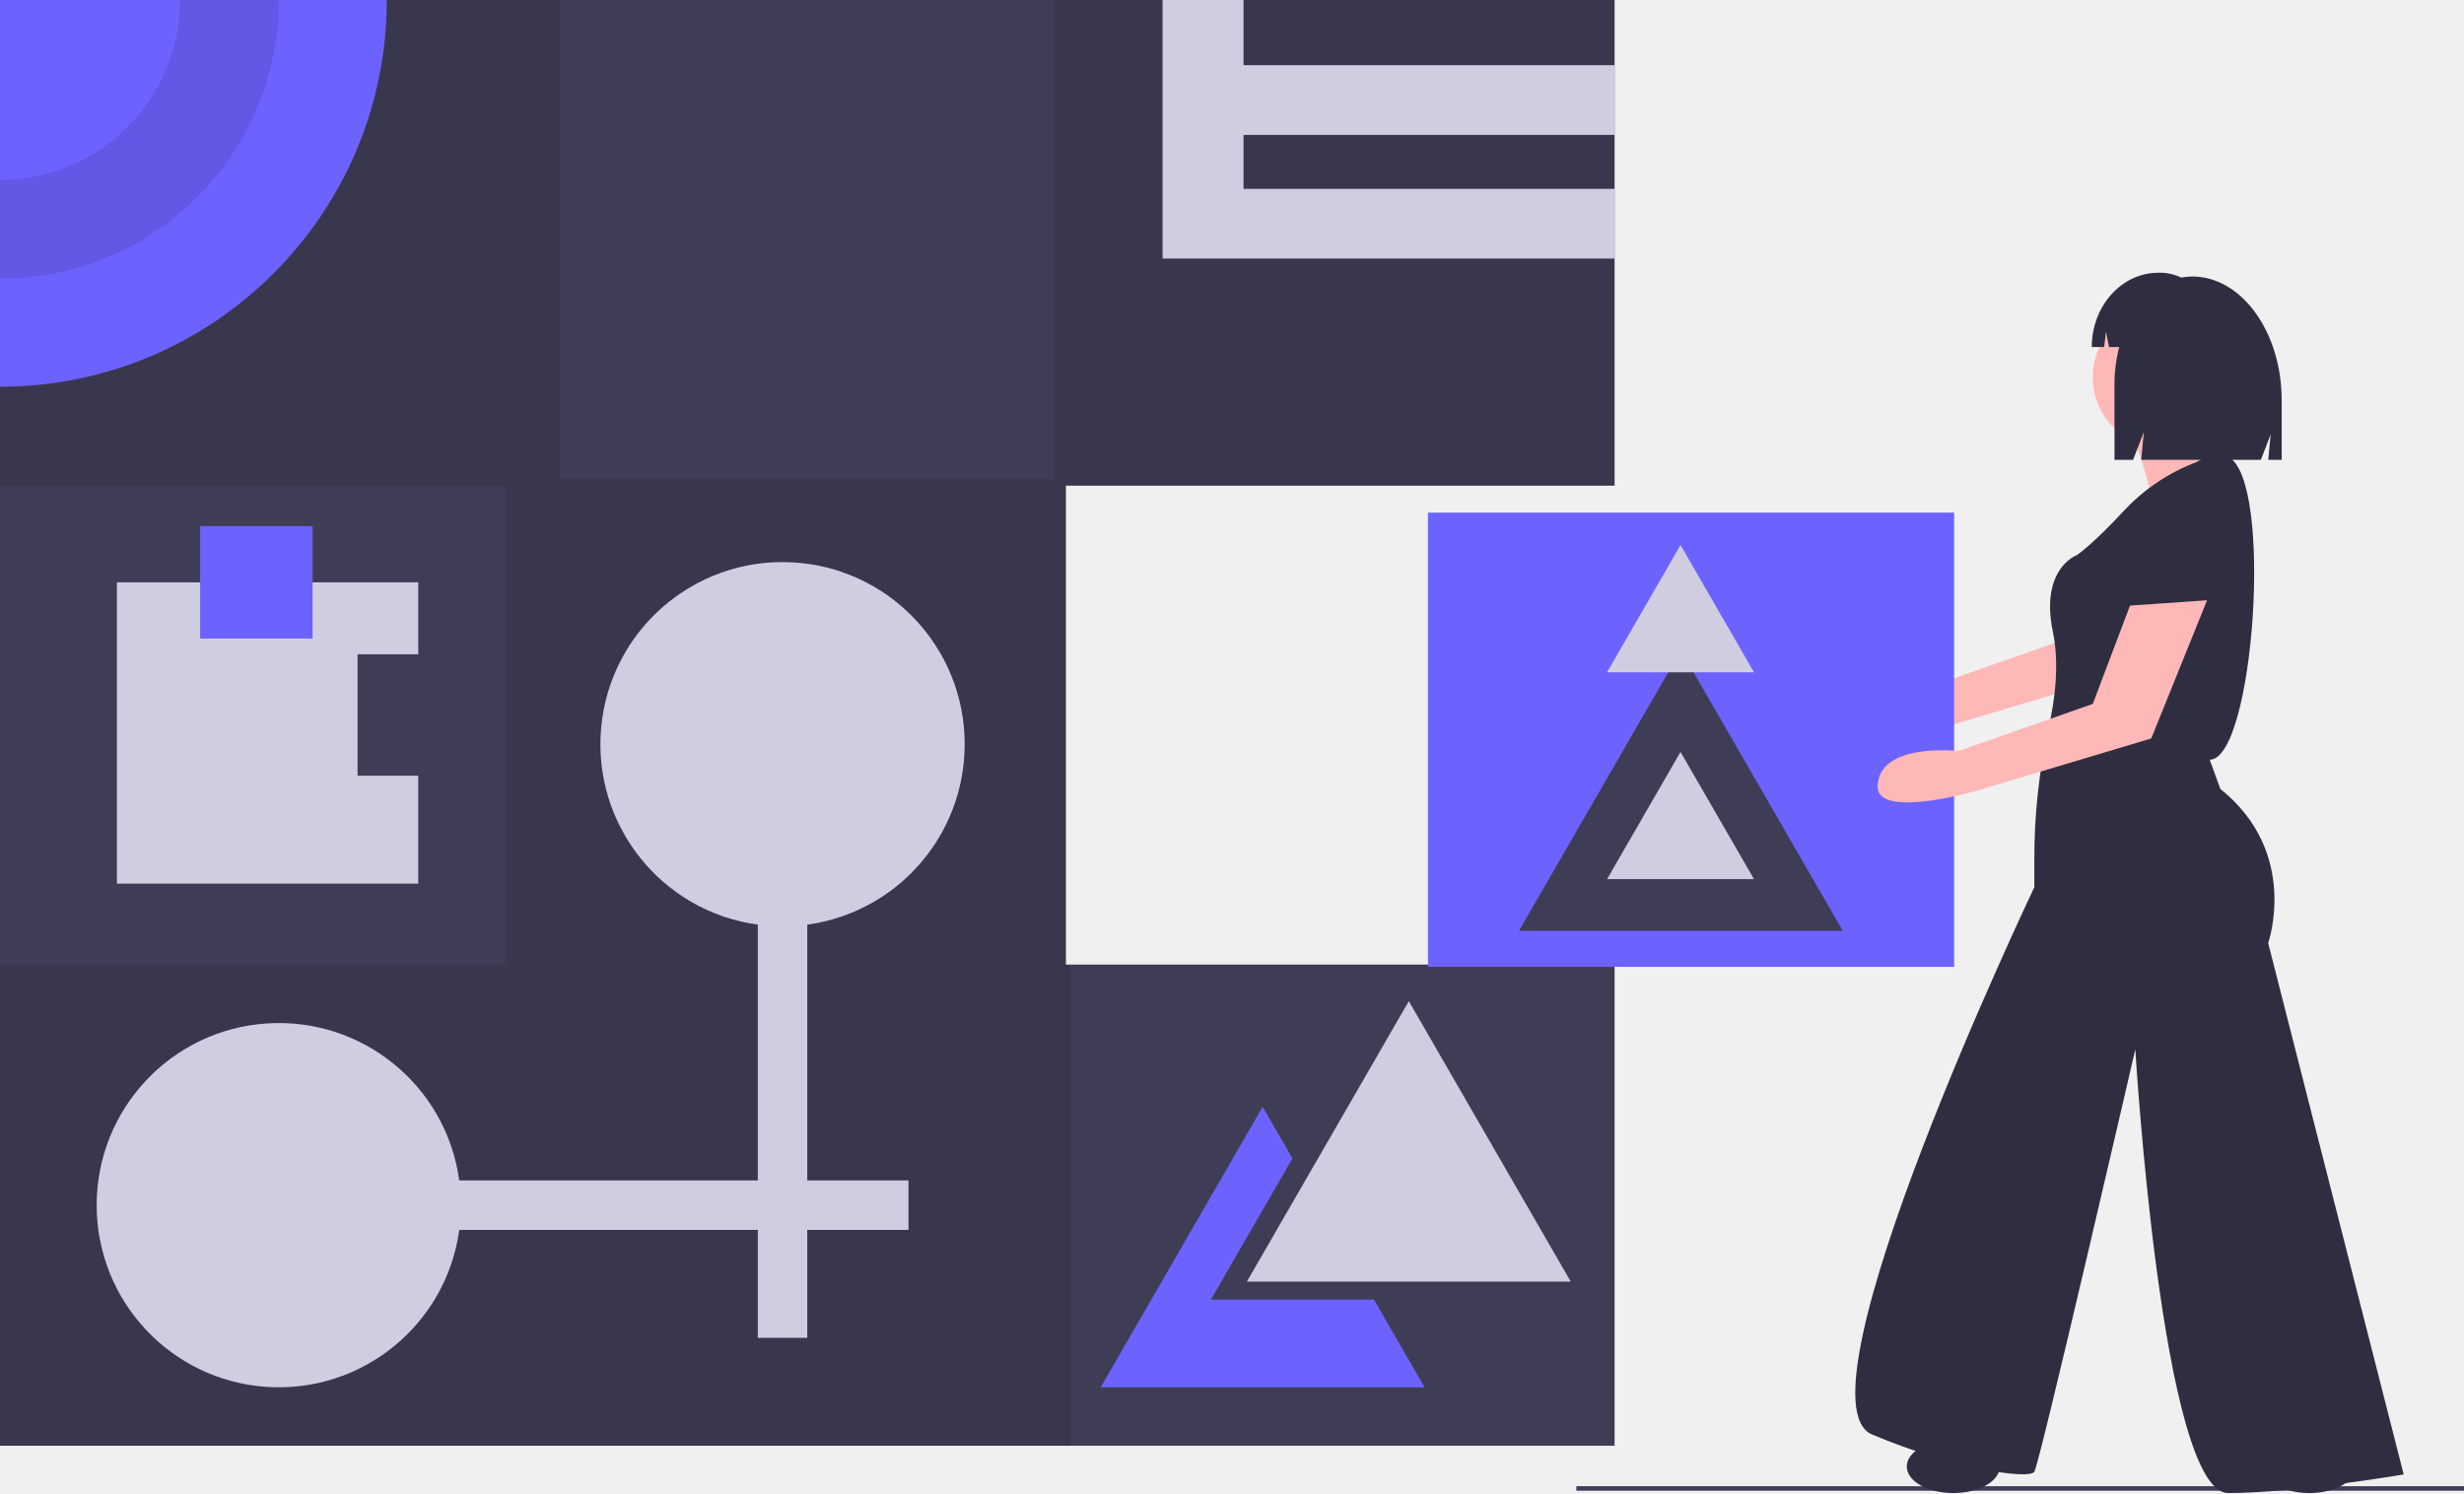
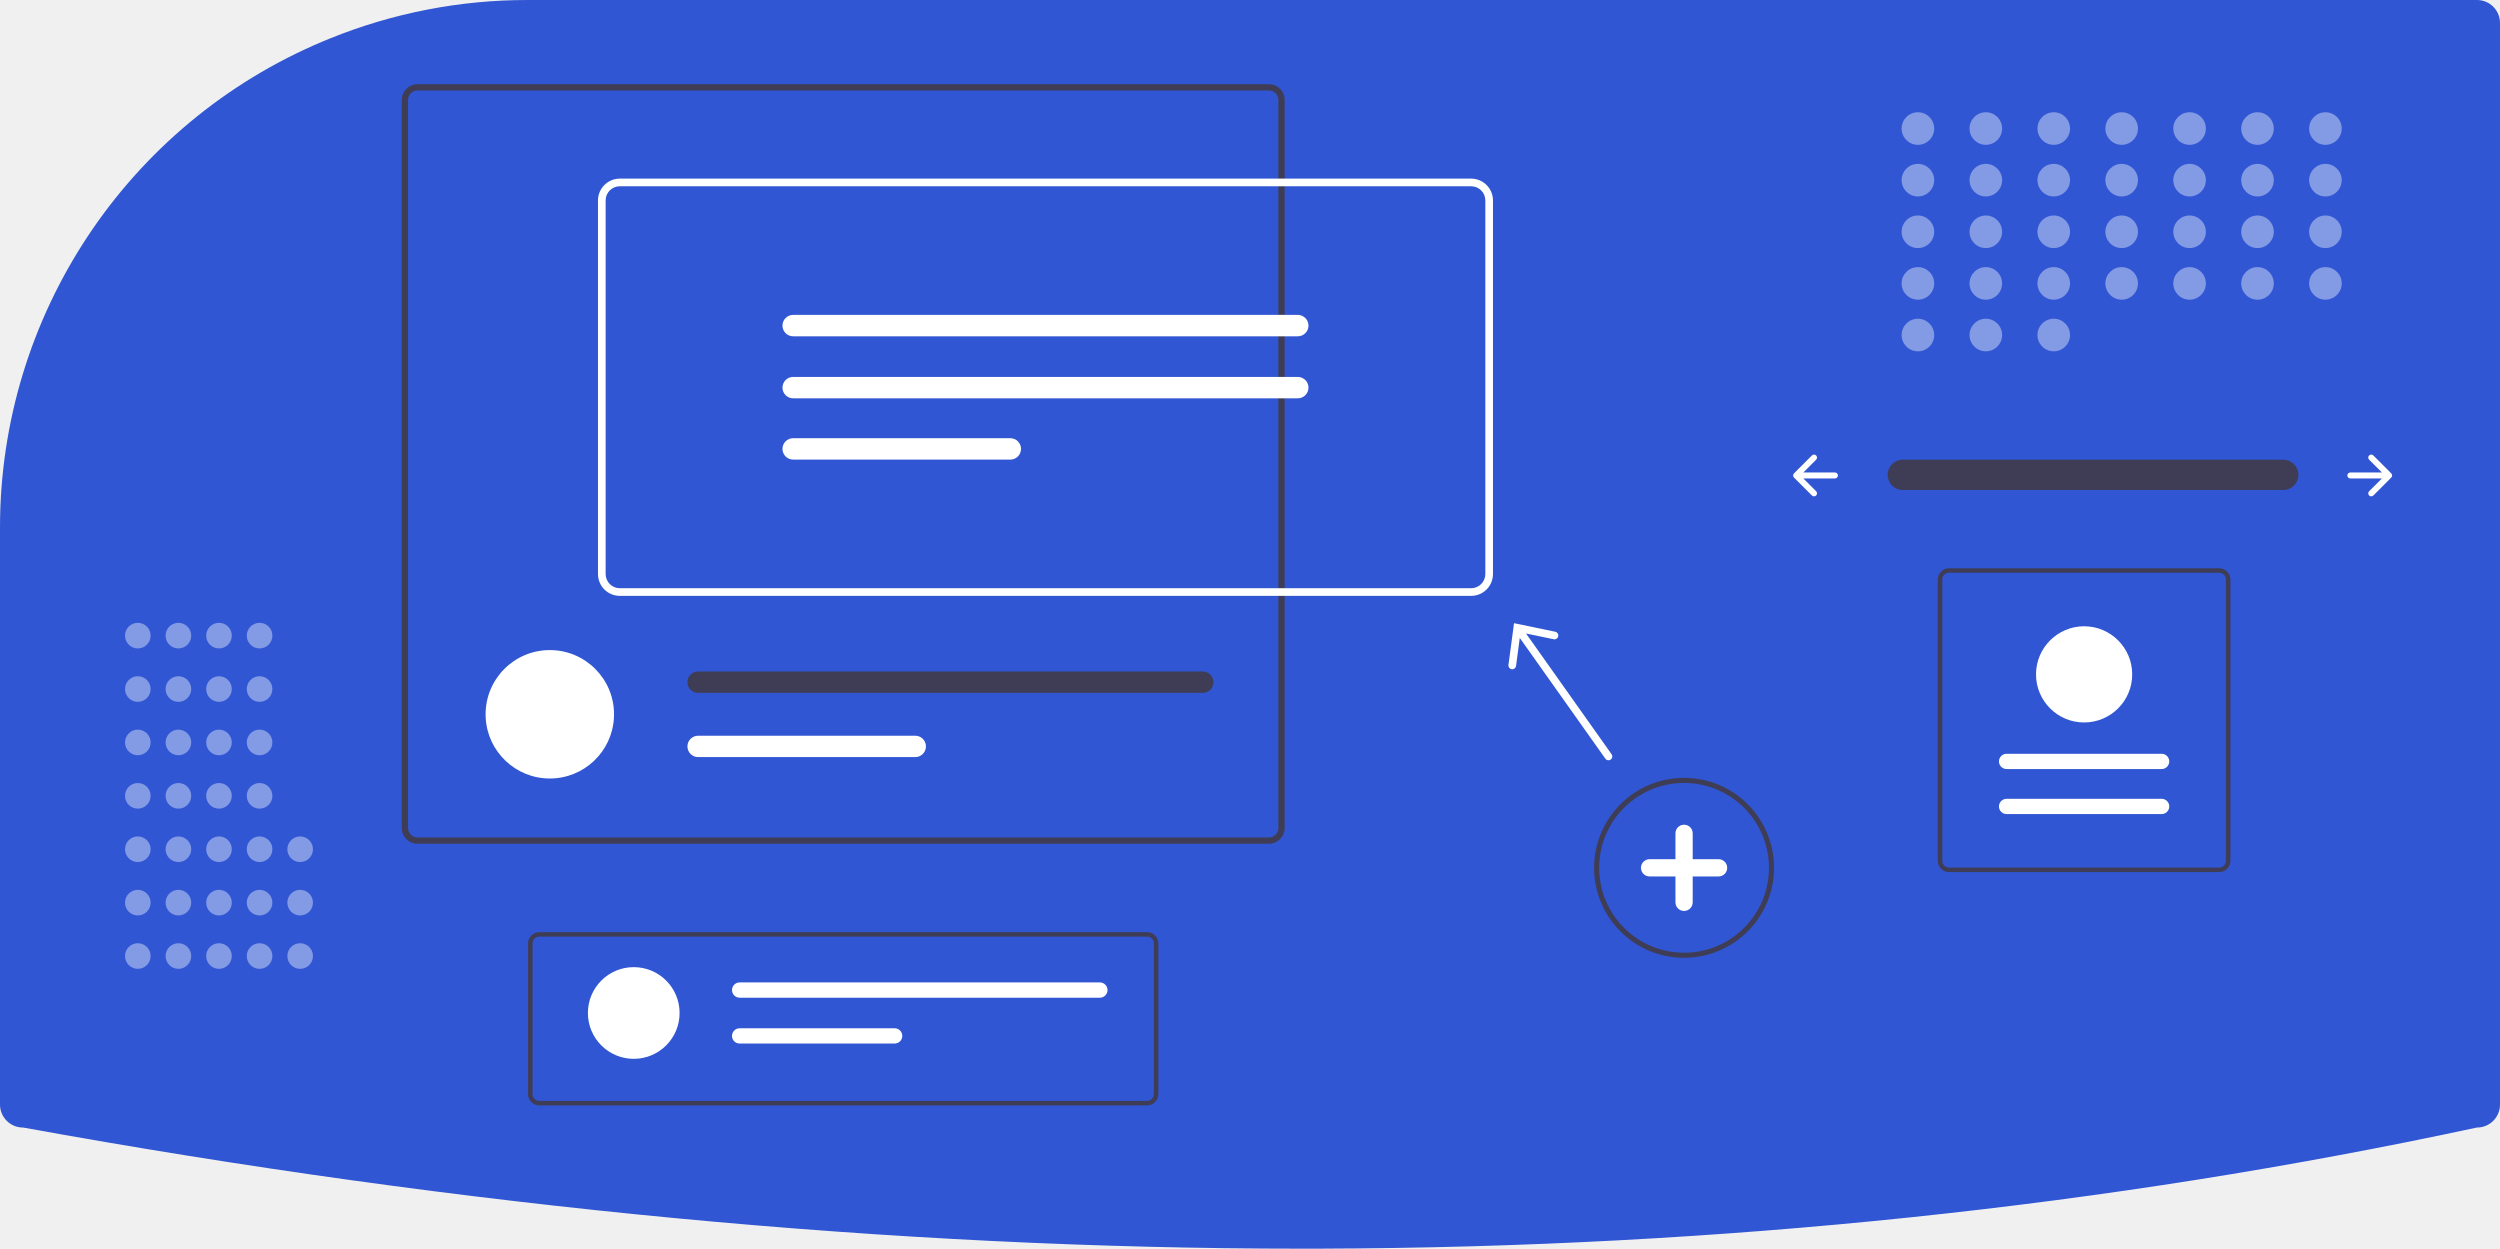
- <svg xmlns="http://www.w3.org/2000/svg" id="a5860ba0-ef67-4914-ac96-07e2ebcccb4f" data-name="Layer 1" width="1095.74" height="664.034" viewBox="0 0 1095.74 664.034">
-   <rect x="701" y="661" width="394.74" height="2" fill="#3f3d56" />
-   <polygon points="474 429 474 216 718 216 718 0 0 0 0 643 718 643 718 429 474 429" fill="#3f3d56" />
-   <polygon points="718 216 718 0 469 0 469 213 249 213 249 0 0 0 0 216 225 216 225 429 0 429 0 643 476 643 476 429 474 429 474 216 718 216" opacity="0.1" />
-   <path d="M224.13,117.983a172.004,172.004,0,0,1-172,172v-172Z" transform="translate(-52.12988 -117.9828)" fill="#6c63ff" />
-   <path d="M132.13,117.983a80.004,80.004,0,0,1-80,80v44a124.004,124.004,0,0,0,124-124Z" transform="translate(-52.12988 -117.9828)" opacity="0.1" />
-   <polygon points="718 60 718 29 553 29 553 0 517 0 517 29 517 60 517 84 517 115 553 115 718 115 718 84 553 84 553 60 718 60" fill="#d0cde1" />
-   <path d="M481.13,448.983a81,81,0,1,0-92,80.236V642.983H256.366a81,81,0,1,0,0,22H389.13v48h22v-48h45v-22h-45V529.219A81,81,0,0,0,481.13,448.983Z" transform="translate(-52.12988 -117.9828)" fill="#d0cde1" />
-   <polygon points="626.5 445.263 662.508 507.631 698.517 570 626.5 570 554.483 570 590.492 507.631 626.5 445.263" fill="#d0cde1" />
-   <polygon points="610.5 578 538.483 578 574.492 515.631 574.742 515.198 561.5 492.263 525.492 554.631 489.483 617 561.5 617 633.517 617 611 578 610.5 578" fill="#6c63ff" />
-   <polygon points="159 345 159 291 186 291 186 259 52 259 52 393 186 393 186 345 159 345" fill="#d0cde1" />
-   <rect x="89" y="234" width="50" height="50" fill="#6c63ff" />
-   <path d="M989.162,357.832,972.618,401.555l-59.664,20.935s-36-4-36,16c0,14.181,43,2,43,2l78.662-23.573,24.816-61.449Z" transform="translate(-52.12988 -117.9828)" fill="#ffb8b8" />
-   <rect x="635" y="228" width="234" height="202" fill="#6c63ff" />
-   <polygon points="747.5 289.263 783.508 351.631 819.517 414 747.5 414 675.483 414 711.492 351.631 747.5 289.263" fill="#3f3d56" />
-   <polygon points="747.331 334.415 763.665 362.708 780 391 747.331 391 714.661 391 730.996 362.708 747.331 334.415" fill="#d0cde1" />
-   <polygon points="747.331 242.415 763.665 270.708 780 299 747.331 299 714.661 299 730.996 270.708 747.331 242.415" fill="#d0cde1" />
-   <path d="M1024.154,329.42s-16.544-2.363-24.816,28.361-10.635,33.088-10.635,33.088,48.45,7.09,49.632,4.727S1048.97,336.511,1024.154,329.42Z" transform="translate(-52.12988 -117.9828)" fill="#2f2e41" />
-   <circle cx="962.57" cy="167.714" r="31.906" fill="#ffb8b8" />
-   <path d="M1000.52,311.695s10.635,27.179,7.09,30.725,43.723,8.272,43.723,8.272,3.545-17.726-10.635-28.361c0,0-5.909-17.726-4.727-21.271S1000.52,311.695,1000.52,311.695Z" transform="translate(-52.12988 -117.9828)" fill="#ffb8b8" />
-   <path d="M1028.881,323.512a85.216,85.216,0,0,0-31.906,21.271c-14.181,15.362-21.271,20.089-21.271,20.089s-16.544,5.909-10.635,34.27c2.954,14.181.886,30.134-1.92,42.542a265.822,265.822,0,0,0-6.352,58.656v12.247s-108.718,228.071-72.085,243.433,69.721,20.089,72.085,16.544,44.905-187.893,44.905-187.893,11.817,197.346,41.36,197.346,77.993-8.272,77.993-8.272l-60.267-236.343s14.181-40.178-21.271-68.539l-4.727-12.999c19.604.01,28.566-124.07,8.272-134.715C1043.061,321.148,1038.334,317.603,1028.881,323.512Z" transform="translate(-52.12988 -117.9828)" fill="#2f2e41" />
-   <path d="M999.338,387.324l-16.544,43.723-59.664,20.935s-36-4-36,16c0,14.181,43,2,43,2l78.662-23.573,24.816-61.449Z" transform="translate(-52.12988 -117.9828)" fill="#ffb8b8" />
-   <ellipse cx="868.624" cy="652.217" rx="20.68" ry="11.817" fill="#2f2e41" />
-   <ellipse cx="1026.974" cy="652.217" rx="20.68" ry="11.817" fill="#2f2e41" />
-   <path d="M1027.017,240.954h-0a25.341,25.341,0,0,0-4.893.487,21.442,21.442,0,0,0-9.34-2.153h-.848c-16.345,0-29.595,14.79-29.595,33.035v0h5.477l.885-6.732L990,272.323h4.562a64.576,64.576,0,0,0-2.119,16.55v33.624h8.28l4.794-12.458-1.198,12.458h53.223l4.358-11.325-1.09,11.325h5.992V296.096C1066.803,265.642,1048.99,240.954,1027.017,240.954Z" transform="translate(-52.12988 -117.9828)" fill="#2f2e41" />
+ <svg xmlns="http://www.w3.org/2000/svg" data-name="Layer 1" width="980" height="489.48" viewBox="0 0 980 489.48">
+   <path d="M317.06,205.26a205.979,205.979,0,0,0-77.685,15.067c-.994.407-1.991.816-2.988,1.235A206.781,206.781,0,0,0,110,412.32v225.94a9.01,9.01,0,0,0,9,9l.179.016c173.467,31.502,342.106,47.465,501.372,47.465q3.582,0,7.156-.011c156.555-.477,308.994-16.439,453.083-47.447l.21-.022a9.01,9.01,0,0,0,9-9v-424a9.01,9.01,0,0,0-9-9Z" transform="translate(-110 -205.2598)" fill="#3056d3" />
+   <path id="f4300551-56ef-4356-8f30-d0080b223343-196" data-name="Path 40" d="M855.799,385.452a5.947,5.947,0,0,0,0,11.892H1004.885a5.947,5.947,0,1,0,.195-11.892q-.098-.002-.195,0Z" transform="translate(-110 -205.2598)" fill="#3f3d56" />
+   <path d="M1038.694,383.797a1.17,1.17,0,0,0,0,1.655l5.023,5.023H1031.331a1.17,1.17,0,1,0,0,2.34H1043.717l-5.023,5.023a1.17,1.17,0,1,0,1.655,1.655l7.02-7.02a1.17,1.17,0,0,0,0-1.655l-7.02-7.02A1.17,1.17,0,0,0,1038.694,383.797Z" transform="translate(-110 -205.2598)" fill="#fff" />
+   <path d="M821.927,383.797a1.17,1.17,0,0,1,0,1.655l-5.023,5.023h12.386a1.17,1.17,0,1,1,0,2.34H816.905l5.023,5.023a1.17,1.17,0,0,1-1.655,1.655l-7.02-7.02a1.17,1.17,0,0,1,0-1.655l7.02-7.02A1.17,1.17,0,0,1,821.927,383.797Z" transform="translate(-110 -205.2598)" fill="#fff" />
+   <g opacity="0.4">
+     <circle cx="751.82" cy="50.39" r="6.39" fill="#fff" />
+     <circle cx="778.445" cy="50.39" r="6.39" fill="#fff" />
+     <circle cx="805.069" cy="50.39" r="6.39" fill="#fff" />
+     <circle cx="831.694" cy="50.39" r="6.39" fill="#fff" />
+     <circle cx="858.318" cy="50.39" r="6.39" fill="#fff" />
+     <circle cx="884.943" cy="50.39" r="6.39" fill="#fff" />
+     <circle cx="911.567" cy="50.39" r="6.39" fill="#fff" />
+     <circle cx="751.82" cy="70.625" r="6.39" fill="#fff" />
+     <circle cx="778.445" cy="70.625" r="6.39" fill="#fff" />
+     <circle cx="805.069" cy="70.625" r="6.39" fill="#fff" />
+     <circle cx="831.694" cy="70.625" r="6.39" fill="#fff" />
+     <circle cx="858.318" cy="70.625" r="6.39" fill="#fff" />
+     <circle cx="884.943" cy="70.625" r="6.39" fill="#fff" />
+     <circle cx="911.567" cy="70.625" r="6.39" fill="#fff" />
+     <circle cx="751.82" cy="90.859" r="6.39" fill="#fff" />
+     <circle cx="778.445" cy="90.859" r="6.39" fill="#fff" />
+     <circle cx="805.069" cy="90.859" r="6.39" fill="#fff" />
+     <circle cx="831.694" cy="90.859" r="6.39" fill="#fff" />
+     <circle cx="858.318" cy="90.859" r="6.39" fill="#fff" />
+     <circle cx="884.943" cy="90.859" r="6.39" fill="#fff" />
+     <circle cx="911.567" cy="90.859" r="6.39" fill="#fff" />
+     <circle cx="751.82" cy="111.094" r="6.39" fill="#fff" />
+     <circle cx="778.445" cy="111.094" r="6.39" fill="#fff" />
+     <circle cx="751.82" cy="131.329" r="6.39" fill="#fff" />
+     <circle cx="778.445" cy="131.329" r="6.39" fill="#fff" />
+     <circle cx="805.069" cy="131.329" r="6.39" fill="#fff" />
+     <circle cx="805.069" cy="111.094" r="6.39" fill="#fff" />
+     <circle cx="831.694" cy="111.094" r="6.39" fill="#fff" />
+     <circle cx="858.318" cy="111.094" r="6.39" fill="#fff" />
+     <circle cx="884.943" cy="111.094" r="6.39" fill="#fff" />
+     <circle cx="911.567" cy="111.094" r="6.39" fill="#fff" />
+   </g>
+   <path d="M770.157,580.719a35.272,35.272,0,1,1,35.272-35.272A35.313,35.313,0,0,1,770.157,580.719Zm0-68.545a33.272,33.272,0,1,0,33.272,33.272A33.31,33.31,0,0,0,770.157,512.174Z" transform="translate(-110 -205.2598)" fill="#3f3d56" />
+   <path d="M783.681,542.065H773.538V531.923a3.381,3.381,0,0,0-6.762,0v10.142H756.634a3.381,3.381,0,0,0,0,6.762h10.142v10.142a3.381,3.381,0,0,0,6.762,0V548.827h10.142a3.381,3.381,0,1,0,0-6.762Z" transform="translate(-110 -205.2598)" fill="#fff" />
+   <g opacity="0.4">
+     <circle cx="54.024" cy="374.766" r="5.024" fill="#fff" />
+     <circle cx="54.024" cy="353.833" r="5.024" fill="#fff" />
+     <circle cx="54.024" cy="332.9" r="5.024" fill="#fff" />
+     <circle cx="54.024" cy="311.967" r="5.024" fill="#fff" />
+     <circle cx="54.024" cy="291.034" r="5.024" fill="#fff" />
+     <circle cx="54.024" cy="270.101" r="5.024" fill="#fff" />
+     <circle cx="54.024" cy="249.168" r="5.024" fill="#fff" />
+     <circle cx="69.933" cy="374.766" r="5.024" fill="#fff" />
+     <circle cx="69.933" cy="353.833" r="5.024" fill="#fff" />
+     <circle cx="69.933" cy="332.9" r="5.024" fill="#fff" />
+     <circle cx="69.933" cy="311.967" r="5.024" fill="#fff" />
+     <circle cx="69.933" cy="291.034" r="5.024" fill="#fff" />
+     <circle cx="69.933" cy="270.101" r="5.024" fill="#fff" />
+     <circle cx="69.933" cy="249.168" r="5.024" fill="#fff" />
+     <circle cx="85.842" cy="374.766" r="5.024" fill="#fff" />
+     <circle cx="85.842" cy="353.833" r="5.024" fill="#fff" />
+     <circle cx="85.842" cy="332.9" r="5.024" fill="#fff" />
+     <circle cx="85.842" cy="311.967" r="5.024" fill="#fff" />
+     <circle cx="85.842" cy="291.034" r="5.024" fill="#fff" />
+     <circle cx="85.842" cy="270.101" r="5.024" fill="#fff" />
+     <circle cx="85.842" cy="249.168" r="5.024" fill="#fff" />
+     <circle cx="101.751" cy="374.766" r="5.024" fill="#fff" />
+     <circle cx="101.751" cy="353.833" r="5.024" fill="#fff" />
+     <circle cx="117.66" cy="374.766" r="5.024" fill="#fff" />
+     <circle cx="117.66" cy="353.833" r="5.024" fill="#fff" />
+     <circle cx="117.66" cy="332.9" r="5.024" fill="#fff" />
+     <circle cx="101.751" cy="332.9" r="5.024" fill="#fff" />
+     <circle cx="101.751" cy="311.967" r="5.024" fill="#fff" />
+     <circle cx="101.751" cy="291.034" r="5.024" fill="#fff" />
+     <circle cx="101.751" cy="270.101" r="5.024" fill="#fff" />
+     <circle cx="101.751" cy="249.168" r="5.024" fill="#fff" />
+   </g>
+   <path d="M607.408,238.262H273.666a6.189,6.189,0,0,0-6.182,6.182v285.383a6.189,6.189,0,0,0,6.182,6.182H607.408a6.189,6.189,0,0,0,6.182-6.182V244.444A6.189,6.189,0,0,0,607.408,238.262Zm3.705,291.566a3.718,3.718,0,0,1-3.705,3.716H273.666a3.711,3.711,0,0,1-3.705-3.716V244.444a3.711,3.711,0,0,1,3.705-3.716H607.408a3.718,3.718,0,0,1,3.705,3.716Z" transform="translate(-110 -205.2598)" fill="#3f3d56" />
+   <path d="M350.702,485.266c0,.44-.012.88-.035,1.308a25.175,25.175,0,0,1-50.281,0c-.023-.428-.035-.868-.035-1.308a25.175,25.175,0,1,1,50.35,0Z" transform="translate(-110 -205.2598)" fill="#fff" />
+   <path d="M581.475,468.479H383.663a4.197,4.197,0,0,0,0,8.394H581.475a4.197,4.197,0,0,0,0-8.394Z" transform="translate(-110 -205.2598)" fill="#3f3d56" />
+   <path d="M468.78,493.66H383.663a4.191,4.191,0,0,0,0,8.382h85.117a4.191,4.191,0,1,0,0-8.382Z" transform="translate(-110 -205.2598)" fill="#fff" />
+   <path d="M686.698,438.841H352.958a8.559,8.559,0,0,1-8.549-8.55V283.829a8.559,8.559,0,0,1,8.549-8.549H686.698a8.559,8.559,0,0,1,8.549,8.549V430.291A8.559,8.559,0,0,1,686.698,438.841ZM352.958,278.28a5.555,5.555,0,0,0-5.549,5.549V430.291a5.556,5.556,0,0,0,5.549,5.55H686.698a5.556,5.556,0,0,0,5.549-5.55V283.829a5.555,5.555,0,0,0-5.549-5.549Z" transform="translate(-110 -205.2598)" fill="#fff" />
+   <path d="M420.924,328.699a4.196,4.196,0,1,0,0,8.392H618.732a4.196,4.196,0,1,0,0-8.392Z" transform="translate(-110 -205.2598)" fill="#fff" />
+   <path d="M420.924,353.012a4.196,4.196,0,0,0,0,8.392H618.732a4.196,4.196,0,0,0,0-8.392Z" transform="translate(-110 -205.2598)" fill="#fff" />
+   <path d="M420.924,377.03a4.196,4.196,0,0,0,0,8.392h85.117a4.196,4.196,0,0,0,0-8.392Z" transform="translate(-110 -205.2598)" fill="#fff" />
+   <path d="M741.724,500.893l-33.52-47.307,10.851,2.261a1.501,1.501,0,1,0,.612-2.939l-16.171-3.366-2.183,16.371a1.501,1.501,0,1,0,2.976.396l1.463-10.993L739.276,502.627a1.5,1.5,0,1,0,2.447-1.734Z" transform="translate(-110 -205.2598)" fill="#fff" />
+   <path d="M559.666,638.58H321.409a4.417,4.417,0,0,1-4.412-4.412V575.067a4.417,4.417,0,0,1,4.412-4.412h238.257a4.417,4.417,0,0,1,4.412,4.412v59.101A4.417,4.417,0,0,1,559.666,638.58Zm-238.257-66.161a2.65,2.65,0,0,0-2.647,2.647v59.101a2.65,2.65,0,0,0,2.647,2.647h238.257a2.65,2.65,0,0,0,2.647-2.647V575.067a2.65,2.65,0,0,0-2.647-2.647Z" transform="translate(-110 -205.2598)" fill="#3f3d56" />
+   <circle cx="248.429" cy="397.09" r="17.973" fill="#fff" />
+   <path d="M399.938,590.368a2.995,2.995,0,1,0,0,5.991H541.153a2.995,2.995,0,1,0,0-5.991Z" transform="translate(-110 -205.2598)" fill="#fff" />
+   <path d="M399.938,608.341a2.995,2.995,0,1,0,0,5.991H460.703a2.995,2.995,0,1,0,0-5.991Z" transform="translate(-110 -205.2598)" fill="#fff" />
+   <path d="M874.024,428.016H979.917a4.417,4.417,0,0,1,4.412,4.412V542.71a4.417,4.417,0,0,1-4.412,4.412H874.024a4.417,4.417,0,0,1-4.412-4.412V432.428A4.417,4.417,0,0,1,874.024,428.016ZM979.917,545.358a2.65,2.65,0,0,0,2.647-2.647V432.428a2.65,2.65,0,0,0-2.647-2.647H874.024a2.65,2.65,0,0,0-2.647,2.647V542.71a2.65,2.65,0,0,0,2.647,2.647Z" transform="translate(-110 -205.2598)" fill="#3f3d56" />
+   <path d="M957.353,524.38a2.995,2.995,0,0,0,0-5.991H896.588a2.995,2.995,0,0,0,0,5.991Z" transform="translate(-110 -205.2598)" fill="#fff" />
+   <path d="M957.353,506.731a2.995,2.995,0,1,0,0-5.991H896.588a2.995,2.995,0,1,0,0,5.991Z" transform="translate(-110 -205.2598)" fill="#fff" />
+   <path d="M926.97,450.758a18.855,18.855,0,1,1-18.855,18.855A18.876,18.876,0,0,1,926.97,450.758Z" transform="translate(-110 -205.2598)" fill="#fff" />
</svg>
